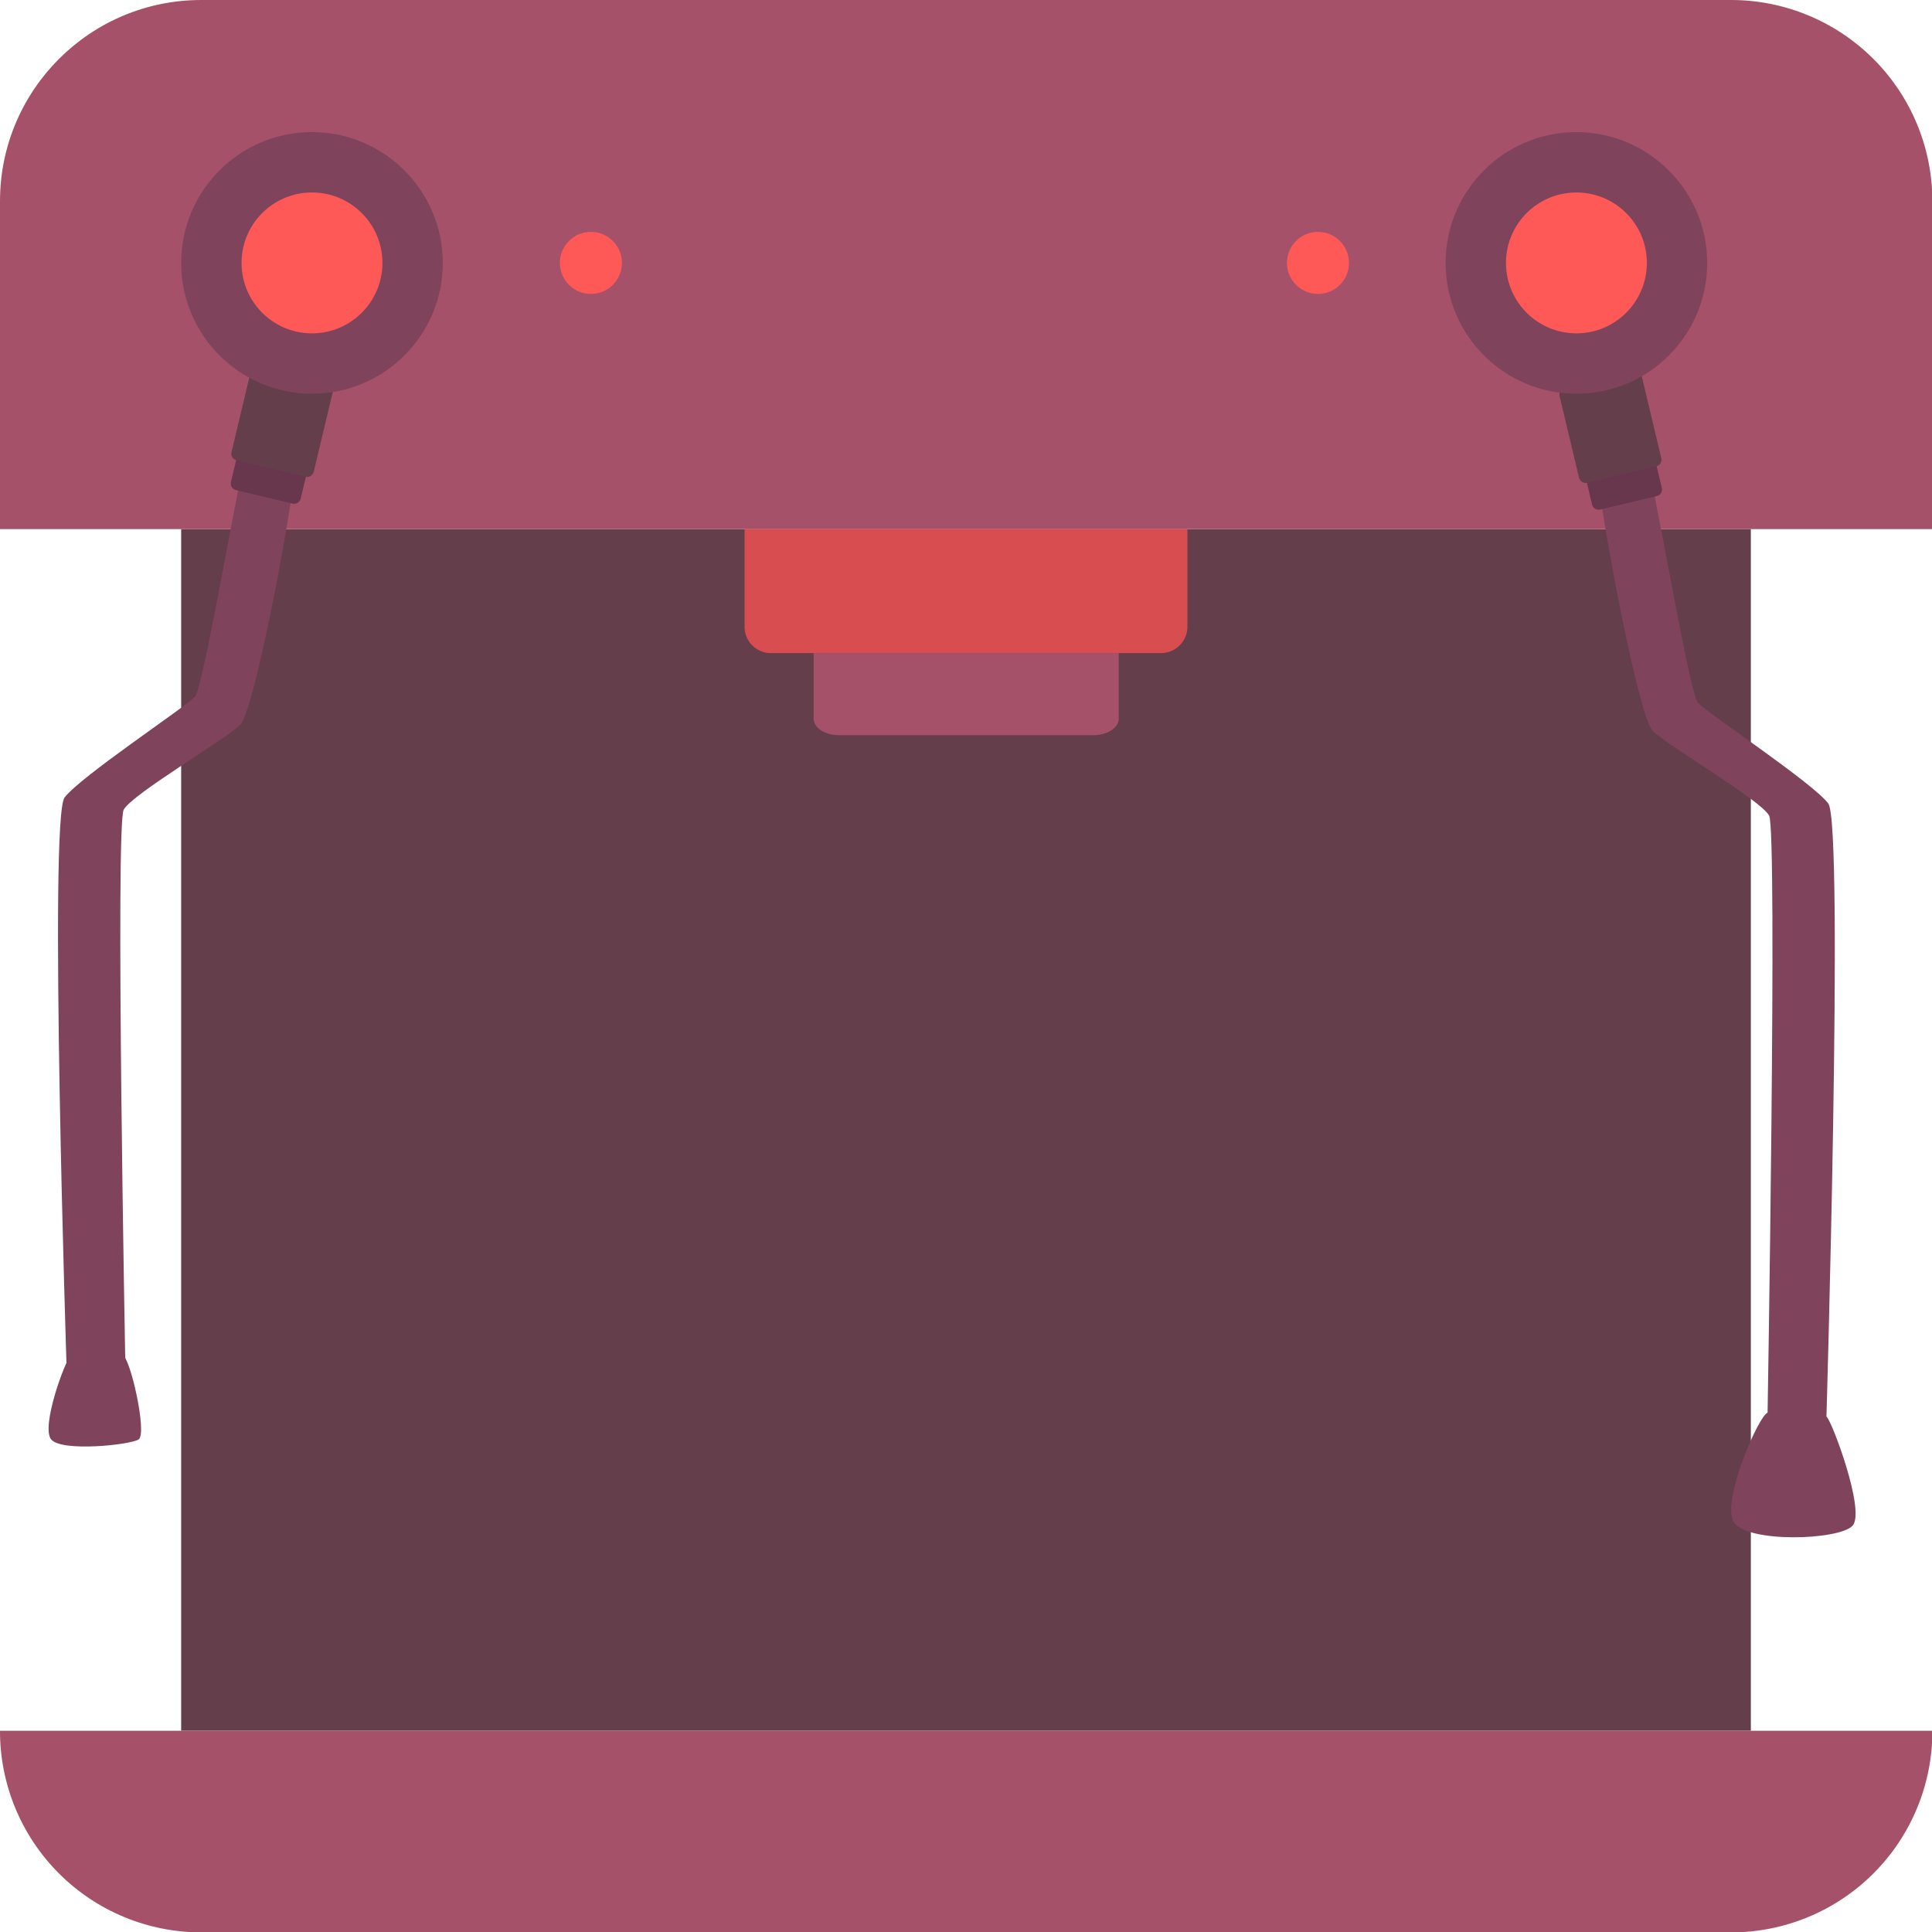
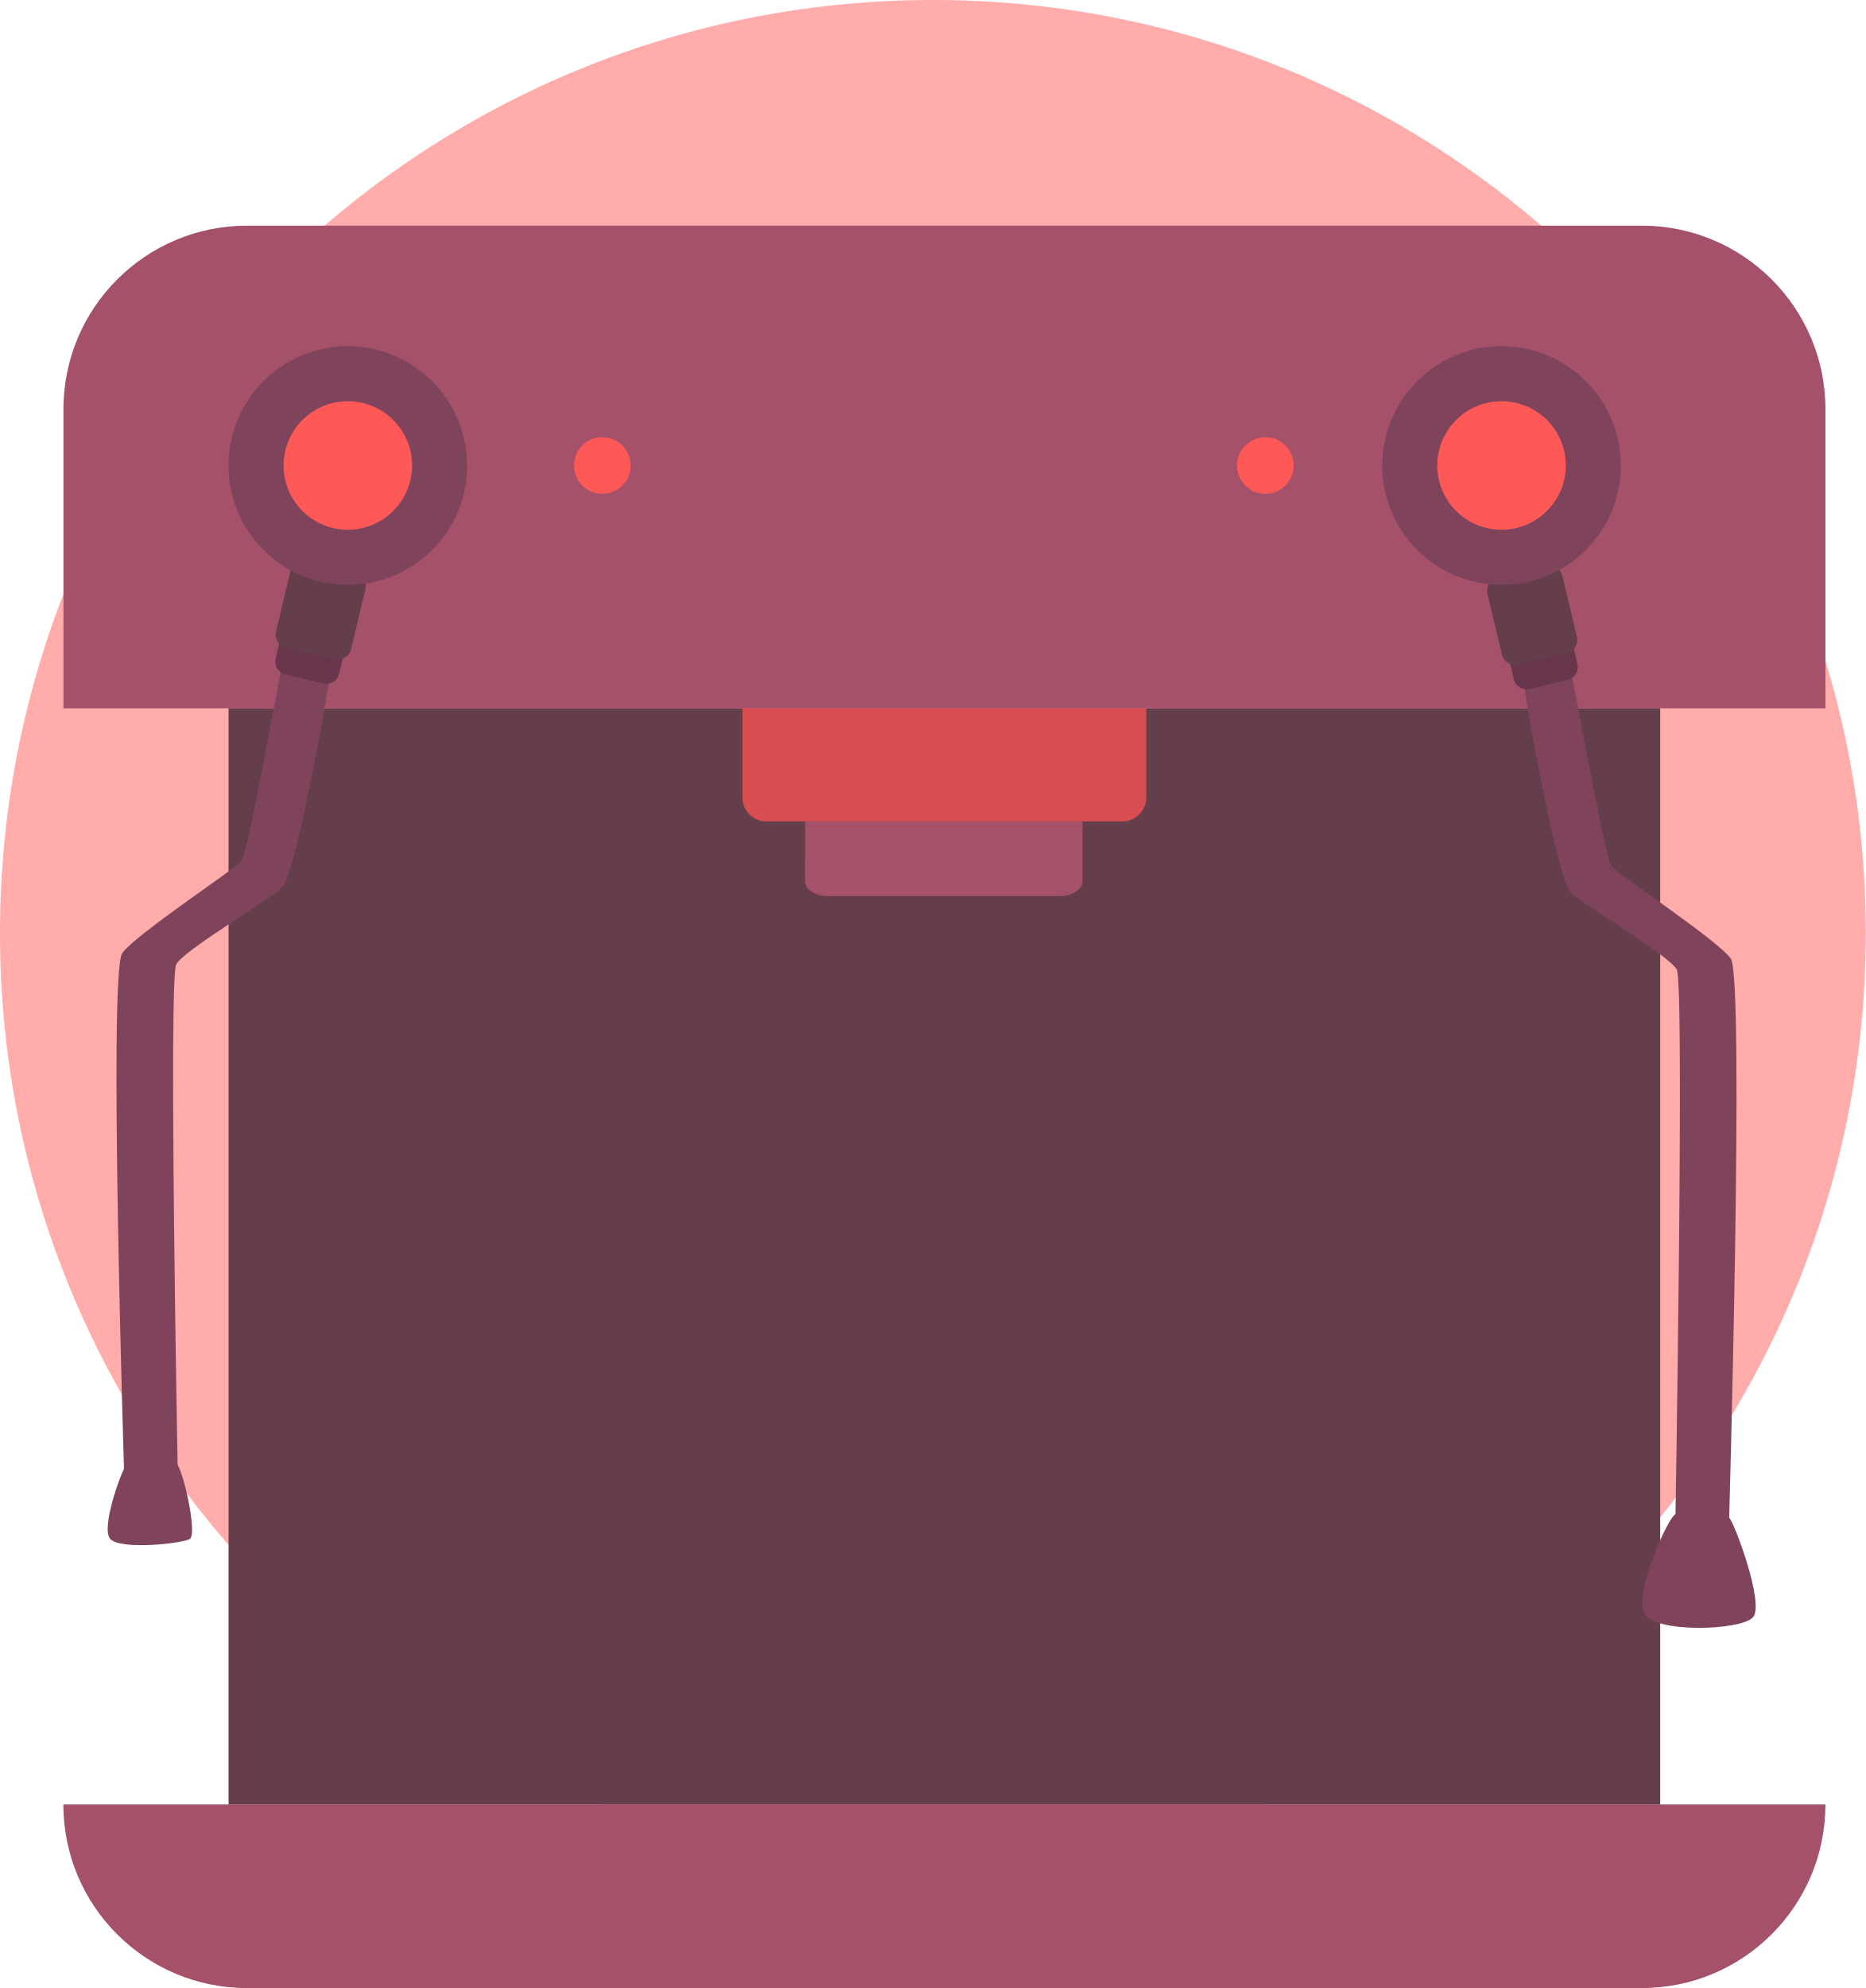
- <svg xmlns="http://www.w3.org/2000/svg" viewBox="0 0 151.97 151.97">
-   <defs>
-     <style>
-       .cls-1{fill:#643e4b;}.cls-2{fill:#a55169;}.cls-3{fill:#d84e50;}.cls-4{fill:#ff5957;}.cls-5{fill:#7f445c;}.cls-6{fill:#68364d;}
-     </style>
-   </defs>
-   <g id="Ebene_2" data-name="Ebene 2">
-     <g id="Ebene_1-2" data-name="Ebene 1">
-       <rect class="cls-1" x="14.25" y="41.62" width="123.47" height="94.52" />
-       <path class="cls-2" d="M15.83,152H136.14A15.83,15.83,0,0,0,152,136.14H0A15.83,15.83,0,0,0,15.83,152Z" />
-       <path class="cls-2" d="M136.14,0H15.83A15.83,15.83,0,0,0,0,15.83V41.62H152V15.83A15.83,15.83,0,0,0,136.14,0Z" />
-       <path class="cls-3" d="M58.57,41.62v7.8a2.07,2.07,0,0,0,2.18,1.95H91.22a2.08,2.08,0,0,0,2.18-1.95v-7.8Z" />
-       <circle class="cls-4" cx="46.48" cy="20.68" r="2.44" />
-       <circle class="cls-4" cx="103.67" cy="20.68" r="2.44" />
-       <path class="cls-2" d="M64,55.89v.64c0,.72.89,1.3,2,1.3h20c1.1,0,2-.58,2-1.3V51.37H64v1.94" />
-       <path class="cls-5" d="M19.72,34.44C19.15,35,16.08,54,15.33,54.81s-9,6.27-10.25,7.92.16,44.88.16,44.88l4.62-.19s-.8-42.5-.13-43.73,7.88-5.44,9.16-6.67S24,34.77,23.36,34.33,20.3,33.88,19.72,34.44Z" />
-       <path class="cls-5" d="M5.53,106.7c-.38.25-2.34,5.54-1.5,6.53s6.17.43,6.87,0-.64-6.47-1.29-6.7A11.43,11.43,0,0,0,5.53,106.7Z" />
-       <rect class="cls-6" x="18.42" y="35.19" width="5.64" height="3.95" rx="0.53" transform="translate(9.21 -3.92) rotate(13.42)" />
-       <rect class="cls-1" x="18.88" y="29.3" width="6.65" height="7.66" rx="0.53" transform="translate(8.3 -4.25) rotate(13.42)" />
-       <circle class="cls-4" cx="24.54" cy="20.68" r="7.91" />
-       <path class="cls-5" d="M24.54,10.39A10.29,10.29,0,1,0,34.83,20.68,10.3,10.3,0,0,0,24.54,10.39Zm0,15.83a5.54,5.54,0,1,1,5.54-5.54A5.54,5.54,0,0,1,24.54,26.22Z" />
-       <path class="cls-5" d="M143.67,111.43c.39.25,3.08,7.4,2.06,8.57s-8.51,1.4-9.39-.34,2-8.31,2.7-8.54A14.23,14.23,0,0,1,143.67,111.43Z" />
-       <path class="cls-5" d="M129.16,34.91c.58.55,3.65,19.54,4.4,20.37s9,6.27,10.25,7.92-.17,49.21-.17,49.21l-4.62-.19s.8-46.83.14-48.06-7.89-5.44-9.16-6.67-5.11-22.25-4.47-22.69S128.59,34.35,129.16,34.91Z" />
-       <rect class="cls-6" x="124.83" y="35.66" width="5.64" height="3.95" rx="0.53" transform="translate(260.54 44.61) rotate(166.58)" />
-       <rect class="cls-1" x="123.36" y="29.77" width="6.65" height="7.66" rx="0.53" transform="translate(257.7 36.88) rotate(166.58)" />
-       <circle class="cls-4" cx="124.04" cy="20.68" r="7.91" />
-       <path class="cls-5" d="M124,10.39a10.29,10.29,0,1,0,10.29,10.29A10.31,10.31,0,0,0,124,10.39Zm0,15.83a5.54,5.54,0,1,1,5.54-5.54A5.54,5.54,0,0,1,124,26.22Z" />
+ <svg xmlns="http://www.w3.org/2000/svg" width="76" height="80.964" viewBox="0 0 76 80.964">
+   <g id="Gruppe_211" data-name="Gruppe 211" transform="translate(-71 -604)">
+     <circle id="Ellipse_372" data-name="Ellipse 372" cx="38" cy="38" r="38" transform="translate(71 604)" fill="#ffacab" />
+     <g id="Gruppe_185" data-name="Gruppe 185" transform="translate(-1422 663.194)">
+       <rect id="Rechteck_2187" data-name="Rechteck 2187" width="58.316" height="44.642" transform="translate(1502.31 -30.348)" fill="#643e4b" />
+       <path id="Pfad_1400" data-name="Pfad 1400" d="M821.2,584.7h56.82a7.476,7.476,0,0,0,7.476-7.476H813.721A7.476,7.476,0,0,0,821.2,584.7Z" transform="translate(681.86 -562.928)" fill="#a55169" />
+       <path id="Pfad_1401" data-name="Pfad 1401" d="M878.018,441.085H821.2a7.476,7.476,0,0,0-7.476,7.476V460.74h71.773V448.561A7.476,7.476,0,0,0,878.018,441.085Z" transform="translate(681.86 -491.088)" fill="#a55169" />
+       <path id="Pfad_1402" data-name="Pfad 1402" d="M872.29,482.7v3.685a.978.978,0,0,0,1.028.921h14.393a.979.979,0,0,0,1.028-.921V482.7Z" transform="translate(650.953 -513.048)" fill="#d84e50" />
+       <circle id="Ellipse_413" data-name="Ellipse 413" cx="1.153" cy="1.153" r="1.153" transform="translate(1516.382 -41.389)" fill="#ff5957" />
+       <circle id="Ellipse_414" data-name="Ellipse 414" cx="1.153" cy="1.153" r="1.153" transform="translate(1543.388 -41.389)" fill="#ff5957" />
+       <path id="Pfad_1403" data-name="Pfad 1403" d="M877.687,494.588v.3c0,.337.421.61.942.61h9.42c.52,0,.942-.273.942-.61v-2.44h-11.3v.915" transform="translate(648.105 -518.195)" fill="#a55169" />
+       <g id="Gruppe_176" data-name="Gruppe 176" transform="translate(1497.387 -45.095)">
+         <path id="Pfad_1404" data-name="Pfad 1404" d="M825.454,475.293c-.27.263-1.722,9.23-2.077,9.623s-4.271,2.96-4.84,3.738.078,21.2.078,21.2l2.182-.091s-.377-20.072-.061-20.652,3.722-2.571,4.325-3.153,2.412-10.506,2.11-10.718A2.162,2.162,0,0,0,825.454,475.293Z" transform="translate(-817.945 -463.936)" fill="#7f445c" />
+         <path id="Pfad_1405" data-name="Pfad 1405" d="M818.352,547.64c-.182.118-1.106,2.616-.709,3.085s2.913.2,3.245.01-.305-3.053-.611-3.164A5.364,5.364,0,0,0,818.352,547.64Z" transform="translate(-817.545 -502.156)" fill="#7f445c" />
+         <rect id="Rechteck_2188" data-name="Rechteck 2188" width="2.662" height="1.865" rx="0.531" transform="translate(7.148 11.428) rotate(13.421)" fill="#68364d" />
+         <rect id="Rechteck_2189" data-name="Rechteck 2189" width="3.139" height="3.617" rx="0.531" transform="translate(7.574 8.616) rotate(13.421)" fill="#643e4b" />
+         <circle id="Ellipse_415" data-name="Ellipse 415" cx="3.738" cy="3.738" r="3.738" transform="translate(6.044 1.122)" fill="#ff5957" />
+         <path id="Pfad_1406" data-name="Pfad 1406" d="M832.827,451.476a4.86,4.86,0,1,0,4.859,4.86A4.865,4.865,0,0,0,832.827,451.476Zm0,7.476a2.617,2.617,0,1,1,2.617-2.617A2.62,2.62,0,0,1,832.827,458.952Z" transform="translate(-823.045 -451.476)" fill="#7f445c" />
+       </g>
+       <g id="Gruppe_178" data-name="Gruppe 178" transform="translate(1549.304 -45.095)">
+         <path id="Pfad_1407" data-name="Pfad 1407" d="M953.437,552.3c.182.118,1.452,3.5.972,4.048s-4.019.661-4.434-.158.971-3.927,1.277-4.037A6.818,6.818,0,0,1,953.437,552.3Z" transform="translate(-939.305 -504.584)" fill="#7f445c" />
+         <g id="Gruppe_177" data-name="Gruppe 177" transform="translate(0)">
+           <path id="Pfad_1408" data-name="Pfad 1408" d="M940.929,475.763c.27.263,1.722,9.23,2.077,9.623s4.271,2.96,4.84,3.738-.078,23.242-.078,23.242l-2.182-.091s.377-22.114.062-22.7-3.722-2.571-4.325-3.153-2.413-10.506-2.11-10.717A2.159,2.159,0,0,1,940.929,475.763Z" transform="translate(-933.649 -464.184)" fill="#7f445c" />
+           <rect id="Rechteck_2190" data-name="Rechteck 2190" width="2.662" height="1.865" rx="0.531" transform="translate(8.074 13.464) rotate(166.579)" fill="#68364d" />
+           <rect id="Rechteck_2191" data-name="Rechteck 2191" width="3.139" height="3.617" rx="0.531" transform="translate(8.054 12.356) rotate(166.579)" fill="#643e4b" />
+           <circle id="Ellipse_416" data-name="Ellipse 416" cx="3.738" cy="3.738" r="3.738" transform="translate(1.121 1.122)" fill="#ff5957" />
+           <path id="Pfad_1409" data-name="Pfad 1409" d="M932.33,451.476a4.86,4.86,0,1,0,4.86,4.86A4.865,4.865,0,0,0,932.33,451.476Zm0,7.476a2.617,2.617,0,1,1,2.617-2.617A2.62,2.62,0,0,1,932.33,458.952Z" transform="translate(-927.471 -451.476)" fill="#7f445c" />
+         </g>
+       </g>
    </g>
  </g>
</svg>
